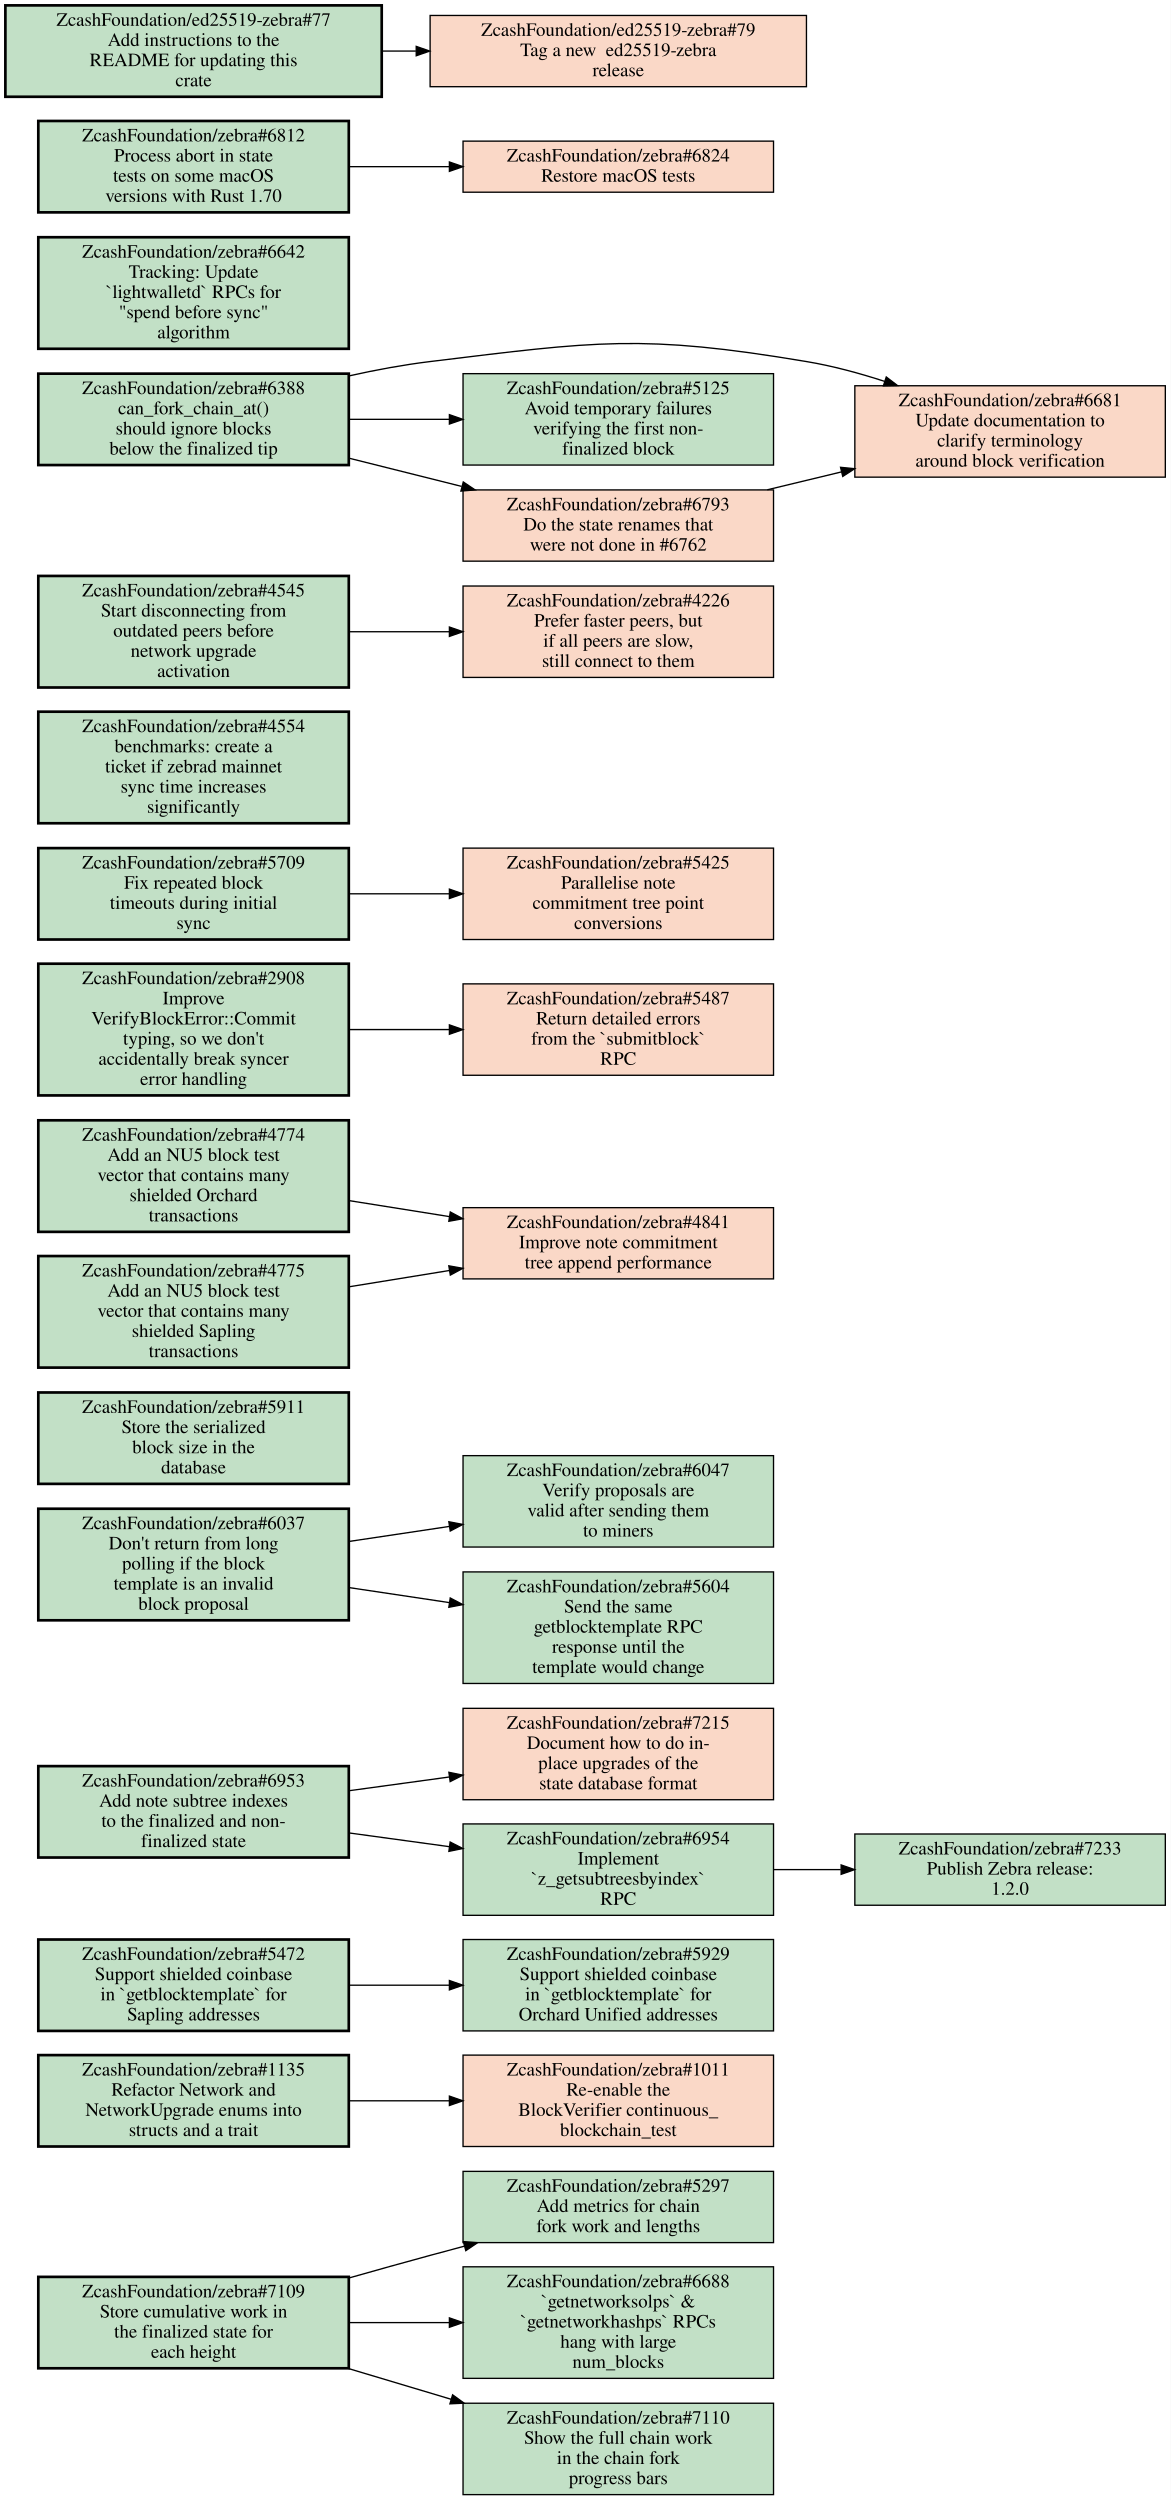
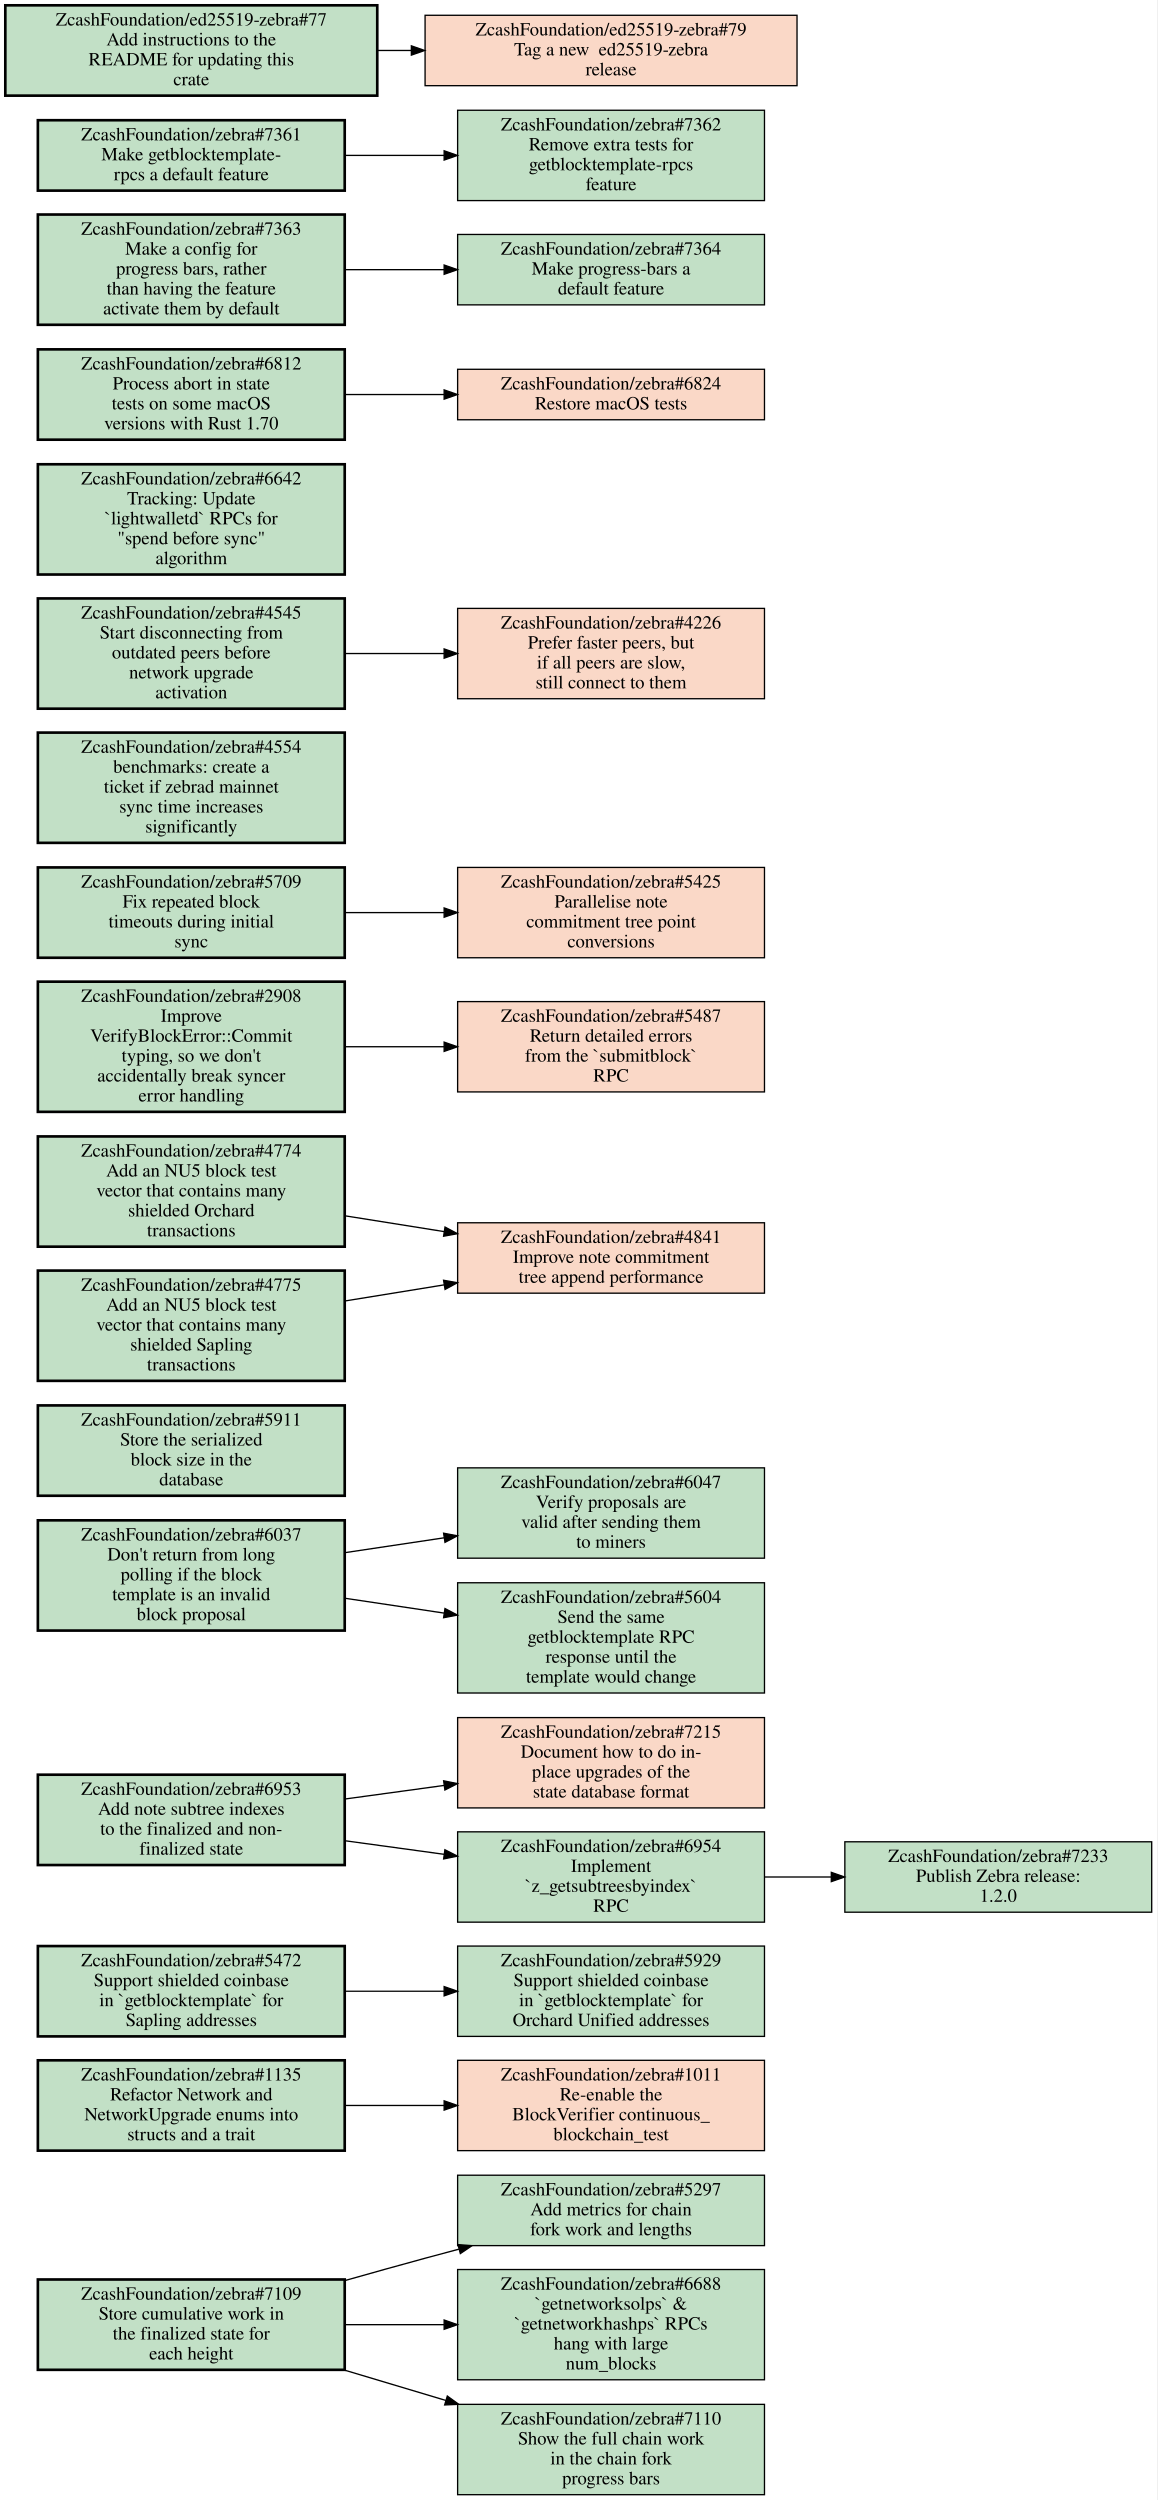
- <svg xmlns="http://www.w3.org/2000/svg" xmlns:xlink="http://www.w3.org/1999/xlink" width="871pt" height="1860pt" viewBox="0.00 0.00 871.00 1860.00">
-   <g id="graph0" class="graph" transform="scale(1 1) rotate(0) translate(4 1856)">
-     <polygon fill="white" stroke="transparent" points="-4,4 -4,-1856 867,-1856 867,4 -4,4" />
+ <svg xmlns="http://www.w3.org/2000/svg" xmlns:xlink="http://www.w3.org/1999/xlink" width="871pt" height="1882pt" viewBox="0.00 0.00 871.00 1882.00">
+   <g id="graph0" class="graph" transform="scale(1 1) rotate(0) translate(4 1878)">
+     <polygon fill="white" stroke="transparent" points="-4,4 -4,-1878 867,-1878 867,4 -4,4" />
    <g id="node1" class="node open">
      <g id="a_node1">
        <a xlink:href="https://github.com/ZcashFoundation/zebra/issues/5297" xlink:title="ZcashFoundation/zebra#5297&#10;Add metrics for chain&#10;fork work and lengths" target="_blank">
          <polygon fill="#c2e0c6" stroke="black" points="571.5,-240.5 340.5,-240.5 340.5,-187.5 571.5,-187.5 571.5,-240.5" />
          <text text-anchor="middle" x="456" y="-225.3" font-family="Times,serif" font-size="14.00">ZcashFoundation/zebra#5297</text>
          <text text-anchor="middle" x="456" y="-210.3" font-family="Times,serif" font-size="14.00">Add metrics for chain</text>
          <text text-anchor="middle" x="456" y="-195.3" font-family="Times,serif" font-size="14.00">fork work and lengths</text>
        </a>
      </g>
    </g>
    <g id="node2" class="node open">
      <g id="a_node2">
        <a xlink:href="https://github.com/ZcashFoundation/zebra/issues/1135" xlink:title="ZcashFoundation/zebra#1135&#10;Refactor Network and&#10;NetworkUpgrade enums into&#10;structs and a trait" target="_blank">
          <polygon fill="#c2e0c6" stroke="black" stroke-width="2" points="255.5,-327 24.5,-327 24.5,-259 255.5,-259 255.5,-327" />
          <text text-anchor="middle" x="140" y="-311.8" font-family="Times,serif" font-size="14.00">ZcashFoundation/zebra#1135</text>
          <text text-anchor="middle" x="140" y="-296.8" font-family="Times,serif" font-size="14.00">Refactor Network and</text>
          <text text-anchor="middle" x="140" y="-281.8" font-family="Times,serif" font-size="14.00">NetworkUpgrade enums into</text>
          <text text-anchor="middle" x="140" y="-266.8" font-family="Times,serif" font-size="14.00">structs and a trait</text>
        </a>
      </g>
    </g>
    <g id="node3" class="node closed">
      <g id="a_node3">
        <a xlink:href="https://github.com/ZcashFoundation/zebra/issues/1011" xlink:title="ZcashFoundation/zebra#1011&#10;Re-enable the&#10;BlockVerifier continuous_&#10;blockchain_test" target="_blank">
          <polygon fill="#fad8c7" stroke="black" points="571.5,-327 340.5,-327 340.5,-259 571.5,-259 571.5,-327" />
          <text text-anchor="middle" x="456" y="-311.8" font-family="Times,serif" font-size="14.00">ZcashFoundation/zebra#1011</text>
          <text text-anchor="middle" x="456" y="-296.8" font-family="Times,serif" font-size="14.00">Re-enable the</text>
          <text text-anchor="middle" x="456" y="-281.8" font-family="Times,serif" font-size="14.00">BlockVerifier continuous_</text>
          <text text-anchor="middle" x="456" y="-266.8" font-family="Times,serif" font-size="14.00">blockchain_test</text>
        </a>
      </g>
    </g>
    <g id="edge1" class="edge">
      <path fill="none" stroke="black" d="M255.69,-293C279.95,-293 305.65,-293 330.25,-293" />
      <polygon fill="black" stroke="black" points="330.35,-296.5 340.35,-293 330.35,-289.5 330.35,-296.5" />
    </g>
    <g id="node4" class="node open">
      <g id="a_node4">
        <a xlink:href="https://github.com/ZcashFoundation/zebra/issues/5472" xlink:title="ZcashFoundation/zebra#5472&#10;Support shielded coinbase&#10;in `getblocktemplate` for&#10;Sapling addresses" target="_blank">
          <polygon fill="#c2e0c6" stroke="black" stroke-width="2" points="255.5,-413 24.5,-413 24.5,-345 255.5,-345 255.5,-413" />
          <text text-anchor="middle" x="140" y="-397.8" font-family="Times,serif" font-size="14.00">ZcashFoundation/zebra#5472</text>
          <text text-anchor="middle" x="140" y="-382.8" font-family="Times,serif" font-size="14.00">Support shielded coinbase</text>
          <text text-anchor="middle" x="140" y="-367.8" font-family="Times,serif" font-size="14.00">in `getblocktemplate` for</text>
          <text text-anchor="middle" x="140" y="-352.8" font-family="Times,serif" font-size="14.00">Sapling addresses</text>
        </a>
      </g>
    </g>
    <g id="node5" class="node open">
      <g id="a_node5">
        <a xlink:href="https://github.com/ZcashFoundation/zebra/issues/5929" xlink:title="ZcashFoundation/zebra#5929&#10;Support shielded coinbase&#10;in `getblocktemplate` for&#10;Orchard Unified addresses" target="_blank">
          <polygon fill="#c2e0c6" stroke="black" points="571.5,-413 340.5,-413 340.5,-345 571.5,-345 571.5,-413" />
          <text text-anchor="middle" x="456" y="-397.8" font-family="Times,serif" font-size="14.00">ZcashFoundation/zebra#5929</text>
          <text text-anchor="middle" x="456" y="-382.8" font-family="Times,serif" font-size="14.00">Support shielded coinbase</text>
          <text text-anchor="middle" x="456" y="-367.8" font-family="Times,serif" font-size="14.00">in `getblocktemplate` for</text>
          <text text-anchor="middle" x="456" y="-352.8" font-family="Times,serif" font-size="14.00">Orchard Unified addresses</text>
        </a>
      </g>
    </g>
    <g id="edge2" class="edge">
      <path fill="none" stroke="black" d="M255.69,-379C279.95,-379 305.65,-379 330.25,-379" />
      <polygon fill="black" stroke="black" points="330.35,-382.5 340.35,-379 330.35,-375.5 330.35,-382.5" />
    </g>
    <g id="node6" class="node open">
      <g id="a_node6">
        <a xlink:href="https://github.com/ZcashFoundation/zebra/issues/7109" xlink:title="ZcashFoundation/zebra#7109&#10;Store cumulative work in&#10;the finalized state for&#10;each height" target="_blank">
          <polygon fill="#c2e0c6" stroke="black" stroke-width="2" points="255.5,-162 24.5,-162 24.5,-94 255.5,-94 255.5,-162" />
          <text text-anchor="middle" x="140" y="-146.8" font-family="Times,serif" font-size="14.00">ZcashFoundation/zebra#7109</text>
          <text text-anchor="middle" x="140" y="-131.8" font-family="Times,serif" font-size="14.00">Store cumulative work in</text>
          <text text-anchor="middle" x="140" y="-116.8" font-family="Times,serif" font-size="14.00">the finalized state for</text>
          <text text-anchor="middle" x="140" y="-101.8" font-family="Times,serif" font-size="14.00">each height</text>
        </a>
      </g>
    </g>
    <g id="edge3" class="edge">
      <path fill="none" stroke="black" d="M255.73,-161.22C275.79,-166.91 296.49,-172.69 316,-178 324.3,-180.26 332.89,-182.57 341.54,-184.86" />
      <polygon fill="black" stroke="black" points="340.76,-188.27 351.32,-187.45 342.55,-181.51 340.76,-188.27" />
    </g>
    <g id="node7" class="node open">
      <g id="a_node7">
        <a xlink:href="https://github.com/ZcashFoundation/zebra/issues/6688" xlink:title="ZcashFoundation/zebra#6688&#10;`getnetworksolps` &amp;&#10;`getnetworkhashps` RPCs&#10;hang with large&#10;num_blocks" target="_blank">
          <polygon fill="#c2e0c6" stroke="black" points="571.5,-169.5 340.5,-169.5 340.5,-86.5 571.5,-86.5 571.5,-169.5" />
          <text text-anchor="middle" x="456" y="-154.3" font-family="Times,serif" font-size="14.00">ZcashFoundation/zebra#6688</text>
          <text text-anchor="middle" x="456" y="-139.3" font-family="Times,serif" font-size="14.00">`getnetworksolps` &amp;</text>
          <text text-anchor="middle" x="456" y="-124.3" font-family="Times,serif" font-size="14.00">`getnetworkhashps` RPCs</text>
          <text text-anchor="middle" x="456" y="-109.3" font-family="Times,serif" font-size="14.00">hang with large</text>
          <text text-anchor="middle" x="456" y="-94.3" font-family="Times,serif" font-size="14.00">num_blocks</text>
        </a>
      </g>
    </g>
    <g id="edge4" class="edge">
      <path fill="none" stroke="black" d="M255.69,-128C279.95,-128 305.65,-128 330.25,-128" />
      <polygon fill="black" stroke="black" points="330.35,-131.5 340.35,-128 330.35,-124.5 330.35,-131.5" />
    </g>
    <g id="node8" class="node open">
      <g id="a_node8">
        <a xlink:href="https://github.com/ZcashFoundation/zebra/issues/7110" xlink:title="ZcashFoundation/zebra#7110&#10;Show the full chain work&#10;in the chain fork&#10;progress bars" target="_blank">
          <polygon fill="#c2e0c6" stroke="black" points="571.5,-68 340.5,-68 340.5,0 571.5,0 571.5,-68" />
          <text text-anchor="middle" x="456" y="-52.8" font-family="Times,serif" font-size="14.00">ZcashFoundation/zebra#7110</text>
          <text text-anchor="middle" x="456" y="-37.8" font-family="Times,serif" font-size="14.00">Show the full chain work</text>
          <text text-anchor="middle" x="456" y="-22.8" font-family="Times,serif" font-size="14.00">in the chain fork</text>
          <text text-anchor="middle" x="456" y="-7.8" font-family="Times,serif" font-size="14.00">progress bars</text>
        </a>
      </g>
    </g>
    <g id="edge5" class="edge">
      <path fill="none" stroke="black" d="M254.81,-93.93C279.78,-86.45 306.34,-78.5 331.68,-70.92" />
      <polygon fill="black" stroke="black" points="332.74,-74.25 341.32,-68.03 330.74,-67.55 332.74,-74.25" />
    </g>
    <g id="node9" class="node closed">
      <g id="a_node9">
        <a xlink:href="https://github.com/ZcashFoundation/zebra/issues/7215" xlink:title="ZcashFoundation/zebra#7215&#10;Document how to do in-&#10;place upgrades of the&#10;state database format" target="_blank">
          <polygon fill="#fad8c7" stroke="black" points="571.5,-585 340.5,-585 340.5,-517 571.5,-517 571.5,-585" />
          <text text-anchor="middle" x="456" y="-569.8" font-family="Times,serif" font-size="14.00">ZcashFoundation/zebra#7215</text>
          <text text-anchor="middle" x="456" y="-554.8" font-family="Times,serif" font-size="14.00">Document how to do in-</text>
          <text text-anchor="middle" x="456" y="-539.8" font-family="Times,serif" font-size="14.00">place upgrades of the</text>
          <text text-anchor="middle" x="456" y="-524.8" font-family="Times,serif" font-size="14.00">state database format</text>
        </a>
      </g>
    </g>
    <g id="node10" class="node open">
      <g id="a_node10">
        <a xlink:href="https://github.com/ZcashFoundation/zebra/issues/6953" xlink:title="ZcashFoundation/zebra#6953&#10;Add note subtree indexes&#10;to the finalized and non-&#10;finalized state" target="_blank">
          <polygon fill="#c2e0c6" stroke="black" stroke-width="2" points="255.5,-542 24.5,-542 24.5,-474 255.5,-474 255.5,-542" />
          <text text-anchor="middle" x="140" y="-526.8" font-family="Times,serif" font-size="14.00">ZcashFoundation/zebra#6953</text>
          <text text-anchor="middle" x="140" y="-511.8" font-family="Times,serif" font-size="14.00">Add note subtree indexes</text>
          <text text-anchor="middle" x="140" y="-496.8" font-family="Times,serif" font-size="14.00">to the finalized and non-</text>
          <text text-anchor="middle" x="140" y="-481.8" font-family="Times,serif" font-size="14.00">finalized state</text>
        </a>
      </g>
    </g>
    <g id="edge6" class="edge">
      <path fill="none" stroke="black" d="M255.69,-523.71C279.95,-527.03 305.65,-530.55 330.25,-533.92" />
      <polygon fill="black" stroke="black" points="329.97,-537.41 340.35,-535.3 330.92,-530.48 329.97,-537.41" />
    </g>
    <g id="node11" class="node open">
      <g id="a_node11">
        <a xlink:href="https://github.com/ZcashFoundation/zebra/issues/6954" xlink:title="ZcashFoundation/zebra#6954&#10;Implement&#10;`z_getsubtreesbyindex`&#10;RPC" target="_blank">
          <polygon fill="#c2e0c6" stroke="black" points="571.5,-499 340.5,-499 340.5,-431 571.5,-431 571.5,-499" />
          <text text-anchor="middle" x="456" y="-483.8" font-family="Times,serif" font-size="14.00">ZcashFoundation/zebra#6954</text>
          <text text-anchor="middle" x="456" y="-468.8" font-family="Times,serif" font-size="14.00">Implement</text>
          <text text-anchor="middle" x="456" y="-453.8" font-family="Times,serif" font-size="14.00">`z_getsubtreesbyindex`</text>
          <text text-anchor="middle" x="456" y="-438.8" font-family="Times,serif" font-size="14.00">RPC</text>
        </a>
      </g>
    </g>
    <g id="edge7" class="edge">
      <path fill="none" stroke="black" d="M255.69,-492.29C279.95,-488.97 305.65,-485.45 330.25,-482.08" />
      <polygon fill="black" stroke="black" points="330.92,-485.52 340.35,-480.7 329.97,-478.59 330.92,-485.52" />
    </g>
    <g id="node12" class="node open">
      <g id="a_node12">
        <a xlink:href="https://github.com/ZcashFoundation/zebra/issues/7233" xlink:title="ZcashFoundation/zebra#7233&#10;Publish Zebra release:&#10;1.2.0" target="_blank">
          <polygon fill="#c2e0c6" stroke="black" points="863,-491.5 632,-491.5 632,-438.5 863,-438.5 863,-491.5" />
          <text text-anchor="middle" x="747.5" y="-476.3" font-family="Times,serif" font-size="14.00">ZcashFoundation/zebra#7233</text>
          <text text-anchor="middle" x="747.5" y="-461.3" font-family="Times,serif" font-size="14.00">Publish Zebra release:</text>
          <text text-anchor="middle" x="747.5" y="-446.3" font-family="Times,serif" font-size="14.00">1.2.0</text>
        </a>
      </g>
    </g>
    <g id="edge8" class="edge">
      <path fill="none" stroke="black" d="M571.83,-465C588.18,-465 605.05,-465 621.57,-465" />
      <polygon fill="black" stroke="black" points="621.81,-468.5 631.81,-465 621.81,-461.5 621.81,-468.5" />
    </g>
    <g id="node13" class="node open">
      <g id="a_node13">
        <a xlink:href="https://github.com/ZcashFoundation/zebra/issues/6037" xlink:title="ZcashFoundation/zebra#6037&#10;Don't return from long&#10;polling if the block&#10;template is an invalid&#10;block proposal" target="_blank">
          <polygon fill="#c2e0c6" stroke="black" stroke-width="2" points="255.5,-733.5 24.5,-733.5 24.5,-650.5 255.5,-650.5 255.5,-733.5" />
          <text text-anchor="middle" x="140" y="-718.3" font-family="Times,serif" font-size="14.00">ZcashFoundation/zebra#6037</text>
          <text text-anchor="middle" x="140" y="-703.3" font-family="Times,serif" font-size="14.00">Don't return from long</text>
          <text text-anchor="middle" x="140" y="-688.3" font-family="Times,serif" font-size="14.00">polling if the block</text>
          <text text-anchor="middle" x="140" y="-673.3" font-family="Times,serif" font-size="14.00">template is an invalid</text>
          <text text-anchor="middle" x="140" y="-658.3" font-family="Times,serif" font-size="14.00">block proposal</text>
        </a>
      </g>
    </g>
    <g id="node14" class="node open">
      <g id="a_node14">
        <a xlink:href="https://github.com/ZcashFoundation/zebra/issues/6047" xlink:title="ZcashFoundation/zebra#6047&#10;Verify proposals are&#10;valid after sending them&#10;to miners" target="_blank">
          <polygon fill="#c2e0c6" stroke="black" points="571.5,-773 340.5,-773 340.5,-705 571.5,-705 571.5,-773" />
          <text text-anchor="middle" x="456" y="-757.8" font-family="Times,serif" font-size="14.00">ZcashFoundation/zebra#6047</text>
          <text text-anchor="middle" x="456" y="-742.8" font-family="Times,serif" font-size="14.00">Verify proposals are</text>
          <text text-anchor="middle" x="456" y="-727.8" font-family="Times,serif" font-size="14.00">valid after sending them</text>
          <text text-anchor="middle" x="456" y="-712.8" font-family="Times,serif" font-size="14.00">to miners</text>
        </a>
      </g>
    </g>
    <g id="edge9" class="edge">
      <path fill="none" stroke="black" d="M255.69,-709.17C279.95,-712.8 305.65,-716.65 330.25,-720.33" />
      <polygon fill="black" stroke="black" points="329.94,-723.82 340.35,-721.84 330.98,-716.9 329.94,-723.82" />
    </g>
    <g id="node15" class="node open">
      <g id="a_node15">
        <a xlink:href="https://github.com/ZcashFoundation/zebra/issues/5604" xlink:title="ZcashFoundation/zebra#5604&#10;Send the same&#10;getblocktemplate RPC&#10;response until the&#10;template would change" target="_blank">
          <polygon fill="#c2e0c6" stroke="black" points="571.5,-686.5 340.5,-686.5 340.5,-603.5 571.5,-603.5 571.5,-686.5" />
          <text text-anchor="middle" x="456" y="-671.3" font-family="Times,serif" font-size="14.00">ZcashFoundation/zebra#5604</text>
          <text text-anchor="middle" x="456" y="-656.3" font-family="Times,serif" font-size="14.00">Send the same</text>
          <text text-anchor="middle" x="456" y="-641.3" font-family="Times,serif" font-size="14.00">getblocktemplate RPC</text>
          <text text-anchor="middle" x="456" y="-626.3" font-family="Times,serif" font-size="14.00">response until the</text>
          <text text-anchor="middle" x="456" y="-611.3" font-family="Times,serif" font-size="14.00">template would change</text>
        </a>
      </g>
    </g>
    <g id="edge10" class="edge">
      <path fill="none" stroke="black" d="M255.69,-674.83C279.95,-671.2 305.65,-667.35 330.25,-663.67" />
      <polygon fill="black" stroke="black" points="330.98,-667.1 340.35,-662.16 329.94,-660.18 330.98,-667.1" />
    </g>
    <g id="node16" class="node open">
      <g id="a_node16">
        <a xlink:href="https://github.com/ZcashFoundation/zebra/issues/5911" xlink:title="ZcashFoundation/zebra#5911&#10;Store the serialized&#10;block size in the&#10;database" target="_blank">
          <polygon fill="#c2e0c6" stroke="black" stroke-width="2" points="255.5,-820 24.5,-820 24.5,-752 255.5,-752 255.5,-820" />
          <text text-anchor="middle" x="140" y="-804.8" font-family="Times,serif" font-size="14.00">ZcashFoundation/zebra#5911</text>
          <text text-anchor="middle" x="140" y="-789.8" font-family="Times,serif" font-size="14.00">Store the serialized</text>
          <text text-anchor="middle" x="140" y="-774.8" font-family="Times,serif" font-size="14.00">block size in the</text>
          <text text-anchor="middle" x="140" y="-759.8" font-family="Times,serif" font-size="14.00">database</text>
        </a>
      </g>
    </g>
    <g id="node17" class="node closed">
      <g id="a_node17">
        <a xlink:href="https://github.com/ZcashFoundation/zebra/issues/4841" xlink:title="ZcashFoundation/zebra#4841&#10;Improve note commitment&#10;tree append performance" target="_blank">
          <polygon fill="#fad8c7" stroke="black" points="571.5,-957.5 340.5,-957.5 340.5,-904.5 571.5,-904.5 571.5,-957.5" />
          <text text-anchor="middle" x="456" y="-942.3" font-family="Times,serif" font-size="14.00">ZcashFoundation/zebra#4841</text>
          <text text-anchor="middle" x="456" y="-927.3" font-family="Times,serif" font-size="14.00">Improve note commitment</text>
          <text text-anchor="middle" x="456" y="-912.3" font-family="Times,serif" font-size="14.00">tree append performance</text>
        </a>
      </g>
    </g>
    <g id="node18" class="node open">
      <g id="a_node18">
        <a xlink:href="https://github.com/ZcashFoundation/zebra/issues/2908" xlink:title="ZcashFoundation/zebra#2908&#10;Improve&#10;VerifyBlockError::Commit&#10;typing, so we don't&#10;accidentally break syncer&#10;error handling" target="_blank">
          <polygon fill="#c2e0c6" stroke="black" stroke-width="2" points="255.5,-1139 24.5,-1139 24.5,-1041 255.5,-1041 255.5,-1139" />
          <text text-anchor="middle" x="140" y="-1123.8" font-family="Times,serif" font-size="14.00">ZcashFoundation/zebra#2908</text>
          <text text-anchor="middle" x="140" y="-1108.8" font-family="Times,serif" font-size="14.00">Improve</text>
          <text text-anchor="middle" x="140" y="-1093.8" font-family="Times,serif" font-size="14.00">VerifyBlockError::Commit</text>
          <text text-anchor="middle" x="140" y="-1078.8" font-family="Times,serif" font-size="14.00">typing, so we don't</text>
          <text text-anchor="middle" x="140" y="-1063.8" font-family="Times,serif" font-size="14.00">accidentally break syncer</text>
          <text text-anchor="middle" x="140" y="-1048.8" font-family="Times,serif" font-size="14.00">error handling</text>
        </a>
      </g>
    </g>
    <g id="node19" class="node closed">
      <g id="a_node19">
        <a xlink:href="https://github.com/ZcashFoundation/zebra/issues/5487" xlink:title="ZcashFoundation/zebra#5487&#10;Return detailed errors&#10;from the `submitblock`&#10;RPC" target="_blank">
          <polygon fill="#fad8c7" stroke="black" points="571.5,-1124 340.5,-1124 340.5,-1056 571.5,-1056 571.5,-1124" />
          <text text-anchor="middle" x="456" y="-1108.8" font-family="Times,serif" font-size="14.00">ZcashFoundation/zebra#5487</text>
          <text text-anchor="middle" x="456" y="-1093.8" font-family="Times,serif" font-size="14.00">Return detailed errors</text>
          <text text-anchor="middle" x="456" y="-1078.8" font-family="Times,serif" font-size="14.00">from the `submitblock`</text>
          <text text-anchor="middle" x="456" y="-1063.8" font-family="Times,serif" font-size="14.00">RPC</text>
        </a>
      </g>
    </g>
    <g id="edge11" class="edge">
      <path fill="none" stroke="black" d="M255.69,-1090C279.95,-1090 305.65,-1090 330.25,-1090" />
      <polygon fill="black" stroke="black" points="330.35,-1093.5 340.35,-1090 330.35,-1086.5 330.35,-1093.5" />
    </g>
    <g id="node20" class="node open">
      <g id="a_node20">
        <a xlink:href="https://github.com/ZcashFoundation/zebra/issues/5709" xlink:title="ZcashFoundation/zebra#5709&#10;Fix repeated block&#10;timeouts during initial&#10;sync" target="_blank">
          <polygon fill="#c2e0c6" stroke="black" stroke-width="2" points="255.5,-1225 24.5,-1225 24.5,-1157 255.5,-1157 255.5,-1225" />
          <text text-anchor="middle" x="140" y="-1209.8" font-family="Times,serif" font-size="14.00">ZcashFoundation/zebra#5709</text>
          <text text-anchor="middle" x="140" y="-1194.8" font-family="Times,serif" font-size="14.00">Fix repeated block</text>
          <text text-anchor="middle" x="140" y="-1179.8" font-family="Times,serif" font-size="14.00">timeouts during initial</text>
          <text text-anchor="middle" x="140" y="-1164.8" font-family="Times,serif" font-size="14.00">sync</text>
        </a>
      </g>
    </g>
    <g id="node21" class="node closed">
      <g id="a_node21">
        <a xlink:href="https://github.com/ZcashFoundation/zebra/issues/5425" xlink:title="ZcashFoundation/zebra#5425&#10;Parallelise note&#10;commitment tree point&#10;conversions" target="_blank">
          <polygon fill="#fad8c7" stroke="black" points="571.5,-1225 340.5,-1225 340.5,-1157 571.5,-1157 571.5,-1225" />
          <text text-anchor="middle" x="456" y="-1209.8" font-family="Times,serif" font-size="14.00">ZcashFoundation/zebra#5425</text>
          <text text-anchor="middle" x="456" y="-1194.8" font-family="Times,serif" font-size="14.00">Parallelise note</text>
          <text text-anchor="middle" x="456" y="-1179.8" font-family="Times,serif" font-size="14.00">commitment tree point</text>
          <text text-anchor="middle" x="456" y="-1164.8" font-family="Times,serif" font-size="14.00">conversions</text>
        </a>
      </g>
    </g>
    <g id="edge12" class="edge">
      <path fill="none" stroke="black" d="M255.69,-1191C279.95,-1191 305.65,-1191 330.25,-1191" />
      <polygon fill="black" stroke="black" points="330.35,-1194.5 340.35,-1191 330.35,-1187.5 330.35,-1194.5" />
    </g>
    <g id="node22" class="node open">
      <g id="a_node22">
        <a xlink:href="https://github.com/ZcashFoundation/zebra/issues/4774" xlink:title="ZcashFoundation/zebra#4774&#10;Add an NU5 block test&#10;vector that contains many&#10;shielded Orchard&#10;transactions" target="_blank">
          <polygon fill="#c2e0c6" stroke="black" stroke-width="2" points="255.5,-1022.5 24.5,-1022.5 24.5,-939.5 255.5,-939.5 255.5,-1022.5" />
          <text text-anchor="middle" x="140" y="-1007.3" font-family="Times,serif" font-size="14.00">ZcashFoundation/zebra#4774</text>
          <text text-anchor="middle" x="140" y="-992.3" font-family="Times,serif" font-size="14.00">Add an NU5 block test</text>
          <text text-anchor="middle" x="140" y="-977.3" font-family="Times,serif" font-size="14.00">vector that contains many</text>
          <text text-anchor="middle" x="140" y="-962.3" font-family="Times,serif" font-size="14.00">shielded Orchard</text>
          <text text-anchor="middle" x="140" y="-947.3" font-family="Times,serif" font-size="14.00">transactions</text>
        </a>
      </g>
    </g>
    <g id="edge13" class="edge">
      <path fill="none" stroke="black" d="M255.69,-962.74C279.95,-958.87 305.65,-954.78 330.25,-950.86" />
      <polygon fill="black" stroke="black" points="331.02,-954.28 340.35,-949.26 329.93,-947.37 331.02,-954.28" />
    </g>
    <g id="node23" class="node open">
      <g id="a_node23">
        <a xlink:href="https://github.com/ZcashFoundation/zebra/issues/4775" xlink:title="ZcashFoundation/zebra#4775&#10;Add an NU5 block test&#10;vector that contains many&#10;shielded Sapling&#10;transactions" target="_blank">
          <polygon fill="#c2e0c6" stroke="black" stroke-width="2" points="255.5,-921.5 24.5,-921.5 24.5,-838.5 255.5,-838.5 255.5,-921.5" />
          <text text-anchor="middle" x="140" y="-906.3" font-family="Times,serif" font-size="14.00">ZcashFoundation/zebra#4775</text>
          <text text-anchor="middle" x="140" y="-891.3" font-family="Times,serif" font-size="14.00">Add an NU5 block test</text>
          <text text-anchor="middle" x="140" y="-876.3" font-family="Times,serif" font-size="14.00">vector that contains many</text>
          <text text-anchor="middle" x="140" y="-861.3" font-family="Times,serif" font-size="14.00">shielded Sapling</text>
          <text text-anchor="middle" x="140" y="-846.3" font-family="Times,serif" font-size="14.00">transactions</text>
        </a>
      </g>
    </g>
    <g id="edge14" class="edge">
      <path fill="none" stroke="black" d="M255.69,-898.63C279.95,-902.57 305.65,-906.74 330.25,-910.74" />
      <polygon fill="black" stroke="black" points="329.92,-914.23 340.35,-912.38 331.04,-907.32 329.92,-914.23" />
    </g>
    <g id="node24" class="node open">
      <g id="a_node24">
        <a xlink:href="https://github.com/ZcashFoundation/zebra/issues/4554" xlink:title="ZcashFoundation/zebra#4554&#10;benchmarks: create a&#10;ticket if zebrad mainnet&#10;sync time increases&#10;significantly" target="_blank">
          <polygon fill="#c2e0c6" stroke="black" stroke-width="2" points="255.5,-1326.5 24.5,-1326.5 24.5,-1243.5 255.5,-1243.5 255.5,-1326.5" />
          <text text-anchor="middle" x="140" y="-1311.3" font-family="Times,serif" font-size="14.00">ZcashFoundation/zebra#4554</text>
          <text text-anchor="middle" x="140" y="-1296.3" font-family="Times,serif" font-size="14.00">benchmarks: create a</text>
          <text text-anchor="middle" x="140" y="-1281.3" font-family="Times,serif" font-size="14.00">ticket if zebrad mainnet</text>
          <text text-anchor="middle" x="140" y="-1266.3" font-family="Times,serif" font-size="14.00">sync time increases</text>
          <text text-anchor="middle" x="140" y="-1251.3" font-family="Times,serif" font-size="14.00">significantly</text>
        </a>
      </g>
    </g>
    <g id="node25" class="node open">
      <g id="a_node25">
        <a xlink:href="https://github.com/ZcashFoundation/zebra/issues/4545" xlink:title="ZcashFoundation/zebra#4545&#10;Start disconnecting from&#10;outdated peers before&#10;network upgrade&#10;activation" target="_blank">
          <polygon fill="#c2e0c6" stroke="black" stroke-width="2" points="255.5,-1427.5 24.5,-1427.5 24.5,-1344.5 255.5,-1344.5 255.5,-1427.5" />
          <text text-anchor="middle" x="140" y="-1412.3" font-family="Times,serif" font-size="14.00">ZcashFoundation/zebra#4545</text>
          <text text-anchor="middle" x="140" y="-1397.3" font-family="Times,serif" font-size="14.00">Start disconnecting from</text>
          <text text-anchor="middle" x="140" y="-1382.3" font-family="Times,serif" font-size="14.00">outdated peers before</text>
          <text text-anchor="middle" x="140" y="-1367.3" font-family="Times,serif" font-size="14.00">network upgrade</text>
          <text text-anchor="middle" x="140" y="-1352.3" font-family="Times,serif" font-size="14.00">activation</text>
        </a>
      </g>
    </g>
    <g id="node26" class="node closed">
      <g id="a_node26">
        <a xlink:href="https://github.com/ZcashFoundation/zebra/issues/4226" xlink:title="ZcashFoundation/zebra#4226&#10;Prefer faster peers, but&#10;if all peers are slow,&#10;still connect to them" target="_blank">
          <polygon fill="#fad8c7" stroke="black" points="571.5,-1420 340.5,-1420 340.5,-1352 571.5,-1352 571.5,-1420" />
          <text text-anchor="middle" x="456" y="-1404.8" font-family="Times,serif" font-size="14.00">ZcashFoundation/zebra#4226</text>
          <text text-anchor="middle" x="456" y="-1389.8" font-family="Times,serif" font-size="14.00">Prefer faster peers, but</text>
          <text text-anchor="middle" x="456" y="-1374.8" font-family="Times,serif" font-size="14.00">if all peers are slow,</text>
          <text text-anchor="middle" x="456" y="-1359.8" font-family="Times,serif" font-size="14.00">still connect to them</text>
        </a>
      </g>
    </g>
    <g id="edge15" class="edge">
      <path fill="none" stroke="black" d="M255.69,-1386C279.95,-1386 305.65,-1386 330.25,-1386" />
      <polygon fill="black" stroke="black" points="330.35,-1389.5 340.35,-1386 330.35,-1382.5 330.35,-1389.5" />
    </g>
    <g id="node27" class="node open">
      <g id="a_node27">
-         <a xlink:href="https://github.com/ZcashFoundation/zebra/issues/6388" xlink:title="ZcashFoundation/zebra#6388&#10;can_fork_chain_at()&#10;should ignore blocks&#10;below the finalized tip" target="_blank">
-           <polygon fill="#c2e0c6" stroke="black" stroke-width="2" points="255.5,-1578 24.5,-1578 24.5,-1510 255.5,-1510 255.5,-1578" />
-           <text text-anchor="middle" x="140" y="-1562.8" font-family="Times,serif" font-size="14.00">ZcashFoundation/zebra#6388</text>
-           <text text-anchor="middle" x="140" y="-1547.8" font-family="Times,serif" font-size="14.00">can_fork_chain_at()</text>
-           <text text-anchor="middle" x="140" y="-1532.8" font-family="Times,serif" font-size="14.00">should ignore blocks</text>
-           <text text-anchor="middle" x="140" y="-1517.8" font-family="Times,serif" font-size="14.00">below the finalized tip</text>
-         </a>
-       </g>
-     </g>
-     <g id="node28" class="node closed">
+         <a xlink:href="https://github.com/ZcashFoundation/zebra/issues/6642" xlink:title="ZcashFoundation/zebra#6642&#10;Tracking: Update&#10;`lightwalletd` RPCs for&#10;&quot;spend before sync&quot;&#10;algorithm" target="_blank">
+           <polygon fill="#c2e0c6" stroke="black" stroke-width="2" points="255.5,-1528.5 24.5,-1528.5 24.5,-1445.5 255.5,-1445.5 255.5,-1528.5" />
+           <text text-anchor="middle" x="140" y="-1513.3" font-family="Times,serif" font-size="14.00">ZcashFoundation/zebra#6642</text>
+           <text text-anchor="middle" x="140" y="-1498.3" font-family="Times,serif" font-size="14.00">Tracking: Update</text>
+           <text text-anchor="middle" x="140" y="-1483.3" font-family="Times,serif" font-size="14.00">`lightwalletd` RPCs for</text>
+           <text text-anchor="middle" x="140" y="-1468.3" font-family="Times,serif" font-size="14.00">"spend before sync"</text>
+           <text text-anchor="middle" x="140" y="-1453.3" font-family="Times,serif" font-size="14.00">algorithm</text>
+         </a>
+       </g>
+     </g>
+     <g id="node28" class="node open">
      <g id="a_node28">
-         <a xlink:href="https://github.com/ZcashFoundation/zebra/issues/6681" xlink:title="ZcashFoundation/zebra#6681&#10;Update documentation to&#10;clarify terminology&#10;around block verification" target="_blank">
-           <polygon fill="#fad8c7" stroke="black" points="863,-1569 632,-1569 632,-1501 863,-1501 863,-1569" />
-           <text text-anchor="middle" x="747.5" y="-1553.8" font-family="Times,serif" font-size="14.00">ZcashFoundation/zebra#6681</text>
-           <text text-anchor="middle" x="747.5" y="-1538.8" font-family="Times,serif" font-size="14.00">Update documentation to</text>
-           <text text-anchor="middle" x="747.5" y="-1523.8" font-family="Times,serif" font-size="14.00">clarify terminology</text>
-           <text text-anchor="middle" x="747.5" y="-1508.8" font-family="Times,serif" font-size="14.00">around block verification</text>
+         <a xlink:href="https://github.com/ZcashFoundation/zebra/issues/6812" xlink:title="ZcashFoundation/zebra#6812&#10;Process abort in state&#10;tests on some macOS&#10;versions with Rust 1.70" target="_blank">
+           <polygon fill="#c2e0c6" stroke="black" stroke-width="2" points="255.5,-1615 24.5,-1615 24.5,-1547 255.5,-1547 255.5,-1615" />
+           <text text-anchor="middle" x="140" y="-1599.8" font-family="Times,serif" font-size="14.00">ZcashFoundation/zebra#6812</text>
+           <text text-anchor="middle" x="140" y="-1584.8" font-family="Times,serif" font-size="14.00">Process abort in state</text>
+           <text text-anchor="middle" x="140" y="-1569.8" font-family="Times,serif" font-size="14.00">tests on some macOS</text>
+           <text text-anchor="middle" x="140" y="-1554.8" font-family="Times,serif" font-size="14.00">versions with Rust 1.70</text>
+         </a>
+       </g>
+     </g>
+     <g id="node29" class="node closed">
+       <g id="a_node29">
+         <a xlink:href="https://github.com/ZcashFoundation/zebra/issues/6824" xlink:title="ZcashFoundation/zebra#6824&#10;Restore macOS tests" target="_blank">
+           <polygon fill="#fad8c7" stroke="black" points="571.5,-1600 340.5,-1600 340.5,-1562 571.5,-1562 571.5,-1600" />
+           <text text-anchor="middle" x="456" y="-1584.8" font-family="Times,serif" font-size="14.00">ZcashFoundation/zebra#6824</text>
+           <text text-anchor="middle" x="456" y="-1569.8" font-family="Times,serif" font-size="14.00">Restore macOS tests</text>
        </a>
      </g>
    </g>
    <g id="edge16" class="edge">
-       <path fill="none" stroke="black" d="M255.58,-1576.3C275.57,-1580.8 296.28,-1584.6 316,-1587 439.54,-1602 473.27,-1607.6 596,-1587 615.24,-1583.8 635.31,-1578.4 654.29,-1572.2" />
-       <polygon fill="black" stroke="black" points="655.39,-1575.52 663.81,-1569.1 653.22,-1568.87 655.39,-1575.52" />
-     </g>
-     <g id="node29" class="node open">
-       <g id="a_node29">
-         <a xlink:href="https://github.com/ZcashFoundation/zebra/issues/5125" xlink:title="ZcashFoundation/zebra#5125&#10;Avoid temporary failures&#10;verifying the first non-&#10;finalized block" target="_blank">
-           <polygon fill="#c2e0c6" stroke="black" points="571.5,-1578 340.5,-1578 340.5,-1510 571.5,-1510 571.5,-1578" />
-           <text text-anchor="middle" x="456" y="-1562.8" font-family="Times,serif" font-size="14.00">ZcashFoundation/zebra#5125</text>
-           <text text-anchor="middle" x="456" y="-1547.8" font-family="Times,serif" font-size="14.00">Avoid temporary failures</text>
-           <text text-anchor="middle" x="456" y="-1532.8" font-family="Times,serif" font-size="14.00">verifying the first non-</text>
-           <text text-anchor="middle" x="456" y="-1517.8" font-family="Times,serif" font-size="14.00">finalized block</text>
-         </a>
-       </g>
-     </g>
-     <g id="edge17" class="edge">
-       <path fill="none" stroke="black" d="M255.69,-1544C279.95,-1544 305.65,-1544 330.25,-1544" />
-       <polygon fill="black" stroke="black" points="330.35,-1547.5 340.35,-1544 330.35,-1540.5 330.35,-1547.5" />
-     </g>
-     <g id="node30" class="node closed">
+       <path fill="none" stroke="black" d="M255.69,-1581C279.95,-1581 305.65,-1581 330.25,-1581" />
+       <polygon fill="black" stroke="black" points="330.35,-1584.5 340.35,-1581 330.35,-1577.5 330.35,-1584.5" />
+     </g>
+     <g id="node30" class="node open">
      <g id="a_node30">
-         <a xlink:href="https://github.com/ZcashFoundation/zebra/issues/6793" xlink:title="ZcashFoundation/zebra#6793&#10;Do the state renames that&#10;were not done in #6762" target="_blank">
-           <polygon fill="#fad8c7" stroke="black" points="571.5,-1491.5 340.5,-1491.5 340.5,-1438.5 571.5,-1438.5 571.5,-1491.5" />
-           <text text-anchor="middle" x="456" y="-1476.3" font-family="Times,serif" font-size="14.00">ZcashFoundation/zebra#6793</text>
-           <text text-anchor="middle" x="456" y="-1461.3" font-family="Times,serif" font-size="14.00">Do the state renames that</text>
-           <text text-anchor="middle" x="456" y="-1446.3" font-family="Times,serif" font-size="14.00">were not done in #6762</text>
-         </a>
-       </g>
-     </g>
-     <g id="edge18" class="edge">
-       <path fill="none" stroke="black" d="M255.69,-1515.1C283,-1508.3 312.15,-1500.9 339.49,-1494.1" />
-       <polygon fill="black" stroke="black" points="340.68,-1497.41 349.48,-1491.5 338.92,-1490.63 340.68,-1497.41" />
-     </g>
-     <g id="edge19" class="edge">
-       <path fill="none" stroke="black" d="M566.86,-1491.6C584.89,-1495.9 603.69,-1500.5 622.05,-1504.9" />
-       <polygon fill="black" stroke="black" points="621.36,-1508.33 631.9,-1507.3 623.01,-1501.53 621.36,-1508.33" />
+         <a xlink:href="https://github.com/ZcashFoundation/zebra/issues/7363" xlink:title="ZcashFoundation/zebra#7363&#10;Make a config for&#10;progress bars, rather&#10;than having the feature&#10;activate them by default" target="_blank">
+           <polygon fill="#c2e0c6" stroke="black" stroke-width="2" points="255.5,-1716.5 24.5,-1716.5 24.5,-1633.5 255.5,-1633.5 255.5,-1716.5" />
+           <text text-anchor="middle" x="140" y="-1701.3" font-family="Times,serif" font-size="14.00">ZcashFoundation/zebra#7363</text>
+           <text text-anchor="middle" x="140" y="-1686.3" font-family="Times,serif" font-size="14.00">Make a config for</text>
+           <text text-anchor="middle" x="140" y="-1671.3" font-family="Times,serif" font-size="14.00">progress bars, rather</text>
+           <text text-anchor="middle" x="140" y="-1656.3" font-family="Times,serif" font-size="14.00">than having the feature</text>
+           <text text-anchor="middle" x="140" y="-1641.3" font-family="Times,serif" font-size="14.00">activate them by default</text>
+         </a>
+       </g>
    </g>
    <g id="node31" class="node open">
      <g id="a_node31">
-         <a xlink:href="https://github.com/ZcashFoundation/zebra/issues/6642" xlink:title="ZcashFoundation/zebra#6642&#10;Tracking: Update&#10;`lightwalletd` RPCs for&#10;&quot;spend before sync&quot;&#10;algorithm" target="_blank">
-           <polygon fill="#c2e0c6" stroke="black" stroke-width="2" points="255.5,-1679.5 24.5,-1679.5 24.5,-1596.5 255.5,-1596.5 255.5,-1679.5" />
-           <text text-anchor="middle" x="140" y="-1664.3" font-family="Times,serif" font-size="14.00">ZcashFoundation/zebra#6642</text>
-           <text text-anchor="middle" x="140" y="-1649.3" font-family="Times,serif" font-size="14.00">Tracking: Update</text>
-           <text text-anchor="middle" x="140" y="-1634.3" font-family="Times,serif" font-size="14.00">`lightwalletd` RPCs for</text>
-           <text text-anchor="middle" x="140" y="-1619.3" font-family="Times,serif" font-size="14.00">"spend before sync"</text>
-           <text text-anchor="middle" x="140" y="-1604.3" font-family="Times,serif" font-size="14.00">algorithm</text>
-         </a>
-       </g>
+         <a xlink:href="https://github.com/ZcashFoundation/zebra/issues/7364" xlink:title="ZcashFoundation/zebra#7364&#10;Make progress-bars a&#10;default feature" target="_blank">
+           <polygon fill="#c2e0c6" stroke="black" points="571.5,-1701.5 340.5,-1701.5 340.5,-1648.5 571.5,-1648.5 571.5,-1701.5" />
+           <text text-anchor="middle" x="456" y="-1686.3" font-family="Times,serif" font-size="14.00">ZcashFoundation/zebra#7364</text>
+           <text text-anchor="middle" x="456" y="-1671.3" font-family="Times,serif" font-size="14.00">Make progress-bars a</text>
+           <text text-anchor="middle" x="456" y="-1656.3" font-family="Times,serif" font-size="14.00">default feature</text>
+         </a>
+       </g>
+     </g>
+     <g id="edge17" class="edge">
+       <path fill="none" stroke="black" d="M255.69,-1675C279.95,-1675 305.65,-1675 330.25,-1675" />
+       <polygon fill="black" stroke="black" points="330.35,-1678.5 340.35,-1675 330.35,-1671.5 330.35,-1678.5" />
    </g>
    <g id="node32" class="node open">
      <g id="a_node32">
-         <a xlink:href="https://github.com/ZcashFoundation/zebra/issues/6812" xlink:title="ZcashFoundation/zebra#6812&#10;Process abort in state&#10;tests on some macOS&#10;versions with Rust 1.70" target="_blank">
-           <polygon fill="#c2e0c6" stroke="black" stroke-width="2" points="255.5,-1766 24.5,-1766 24.5,-1698 255.5,-1698 255.5,-1766" />
-           <text text-anchor="middle" x="140" y="-1750.8" font-family="Times,serif" font-size="14.00">ZcashFoundation/zebra#6812</text>
-           <text text-anchor="middle" x="140" y="-1735.8" font-family="Times,serif" font-size="14.00">Process abort in state</text>
-           <text text-anchor="middle" x="140" y="-1720.8" font-family="Times,serif" font-size="14.00">tests on some macOS</text>
-           <text text-anchor="middle" x="140" y="-1705.8" font-family="Times,serif" font-size="14.00">versions with Rust 1.70</text>
-         </a>
-       </g>
-     </g>
-     <g id="node33" class="node closed">
+         <a xlink:href="https://github.com/ZcashFoundation/zebra/issues/7361" xlink:title="ZcashFoundation/zebra#7361&#10;Make getblocktemplate-&#10;rpcs a default feature" target="_blank">
+           <polygon fill="#c2e0c6" stroke="black" stroke-width="2" points="255.5,-1787.5 24.5,-1787.5 24.5,-1734.5 255.5,-1734.5 255.5,-1787.5" />
+           <text text-anchor="middle" x="140" y="-1772.3" font-family="Times,serif" font-size="14.00">ZcashFoundation/zebra#7361</text>
+           <text text-anchor="middle" x="140" y="-1757.3" font-family="Times,serif" font-size="14.00">Make getblocktemplate-</text>
+           <text text-anchor="middle" x="140" y="-1742.3" font-family="Times,serif" font-size="14.00">rpcs a default feature</text>
+         </a>
+       </g>
+     </g>
+     <g id="node33" class="node open">
      <g id="a_node33">
-         <a xlink:href="https://github.com/ZcashFoundation/zebra/issues/6824" xlink:title="ZcashFoundation/zebra#6824&#10;Restore macOS tests" target="_blank">
-           <polygon fill="#fad8c7" stroke="black" points="571.5,-1751 340.5,-1751 340.5,-1713 571.5,-1713 571.5,-1751" />
-           <text text-anchor="middle" x="456" y="-1735.8" font-family="Times,serif" font-size="14.00">ZcashFoundation/zebra#6824</text>
-           <text text-anchor="middle" x="456" y="-1720.8" font-family="Times,serif" font-size="14.00">Restore macOS tests</text>
-         </a>
-       </g>
-     </g>
-     <g id="edge20" class="edge">
-       <path fill="none" stroke="black" d="M255.69,-1732C279.95,-1732 305.65,-1732 330.25,-1732" />
-       <polygon fill="black" stroke="black" points="330.35,-1735.5 340.35,-1732 330.35,-1728.5 330.35,-1735.5" />
+         <a xlink:href="https://github.com/ZcashFoundation/zebra/issues/7362" xlink:title="ZcashFoundation/zebra#7362&#10;Remove extra tests for&#10;getblocktemplate-rpcs&#10;feature" target="_blank">
+           <polygon fill="#c2e0c6" stroke="black" points="571.5,-1795 340.5,-1795 340.5,-1727 571.5,-1727 571.5,-1795" />
+           <text text-anchor="middle" x="456" y="-1779.8" font-family="Times,serif" font-size="14.00">ZcashFoundation/zebra#7362</text>
+           <text text-anchor="middle" x="456" y="-1764.8" font-family="Times,serif" font-size="14.00">Remove extra tests for</text>
+           <text text-anchor="middle" x="456" y="-1749.8" font-family="Times,serif" font-size="14.00">getblocktemplate-rpcs</text>
+           <text text-anchor="middle" x="456" y="-1734.8" font-family="Times,serif" font-size="14.00">feature</text>
+         </a>
+       </g>
+     </g>
+     <g id="edge18" class="edge">
+       <path fill="none" stroke="black" d="M255.69,-1761C279.95,-1761 305.65,-1761 330.25,-1761" />
+       <polygon fill="black" stroke="black" points="330.35,-1764.5 340.35,-1761 330.35,-1757.5 330.35,-1764.5" />
    </g>
    <g id="node34" class="node open">
      <g id="a_node34">
        <a xlink:href="https://github.com/ZcashFoundation/ed25519-zebra/issues/77" xlink:title="ZcashFoundation/ed25519-zebra#77&#10;Add instructions to the&#10;README for updating this&#10;crate" target="_blank">
-           <polygon fill="#c2e0c6" stroke="black" stroke-width="2" points="280,-1852 0,-1852 0,-1784 280,-1784 280,-1852" />
-           <text text-anchor="middle" x="140" y="-1836.8" font-family="Times,serif" font-size="14.00">ZcashFoundation/ed25519-zebra#77</text>
-           <text text-anchor="middle" x="140" y="-1821.8" font-family="Times,serif" font-size="14.00">Add instructions to the</text>
-           <text text-anchor="middle" x="140" y="-1806.8" font-family="Times,serif" font-size="14.00">README for updating this</text>
-           <text text-anchor="middle" x="140" y="-1791.8" font-family="Times,serif" font-size="14.00">crate</text>
+           <polygon fill="#c2e0c6" stroke="black" stroke-width="2" points="280,-1874 0,-1874 0,-1806 280,-1806 280,-1874" />
+           <text text-anchor="middle" x="140" y="-1858.8" font-family="Times,serif" font-size="14.00">ZcashFoundation/ed25519-zebra#77</text>
+           <text text-anchor="middle" x="140" y="-1843.8" font-family="Times,serif" font-size="14.00">Add instructions to the</text>
+           <text text-anchor="middle" x="140" y="-1828.8" font-family="Times,serif" font-size="14.00">README for updating this</text>
+           <text text-anchor="middle" x="140" y="-1813.8" font-family="Times,serif" font-size="14.00">crate</text>
        </a>
      </g>
    </g>
    <g id="node35" class="node closed">
      <g id="a_node35">
        <a xlink:href="https://github.com/ZcashFoundation/ed25519-zebra/issues/79" xlink:title="ZcashFoundation/ed25519-zebra#79&#10;Tag a new  ed25519-zebra&#10;release" target="_blank">
-           <polygon fill="#fad8c7" stroke="black" points="596,-1844.5 316,-1844.5 316,-1791.5 596,-1791.5 596,-1844.5" />
-           <text text-anchor="middle" x="456" y="-1829.3" font-family="Times,serif" font-size="14.00">ZcashFoundation/ed25519-zebra#79</text>
-           <text text-anchor="middle" x="456" y="-1814.3" font-family="Times,serif" font-size="14.00">Tag a new  ed25519-zebra</text>
-           <text text-anchor="middle" x="456" y="-1799.3" font-family="Times,serif" font-size="14.00">release</text>
-         </a>
-       </g>
-     </g>
-     <g id="edge21" class="edge">
-       <path fill="none" stroke="black" d="M280.1,-1818C288.49,-1818 296.96,-1818 305.4,-1818" />
-       <polygon fill="black" stroke="black" points="305.67,-1821.5 315.67,-1818 305.67,-1814.5 305.67,-1821.5" />
+           <polygon fill="#fad8c7" stroke="black" points="596,-1866.5 316,-1866.5 316,-1813.5 596,-1813.5 596,-1866.5" />
+           <text text-anchor="middle" x="456" y="-1851.3" font-family="Times,serif" font-size="14.00">ZcashFoundation/ed25519-zebra#79</text>
+           <text text-anchor="middle" x="456" y="-1836.3" font-family="Times,serif" font-size="14.00">Tag a new  ed25519-zebra</text>
+           <text text-anchor="middle" x="456" y="-1821.3" font-family="Times,serif" font-size="14.00">release</text>
+         </a>
+       </g>
+     </g>
+     <g id="edge19" class="edge">
+       <path fill="none" stroke="black" d="M280.1,-1840C288.49,-1840 296.96,-1840 305.4,-1840" />
+       <polygon fill="black" stroke="black" points="305.67,-1843.5 315.67,-1840 305.67,-1836.5 305.67,-1843.5" />
    </g>
  </g>
</svg>
